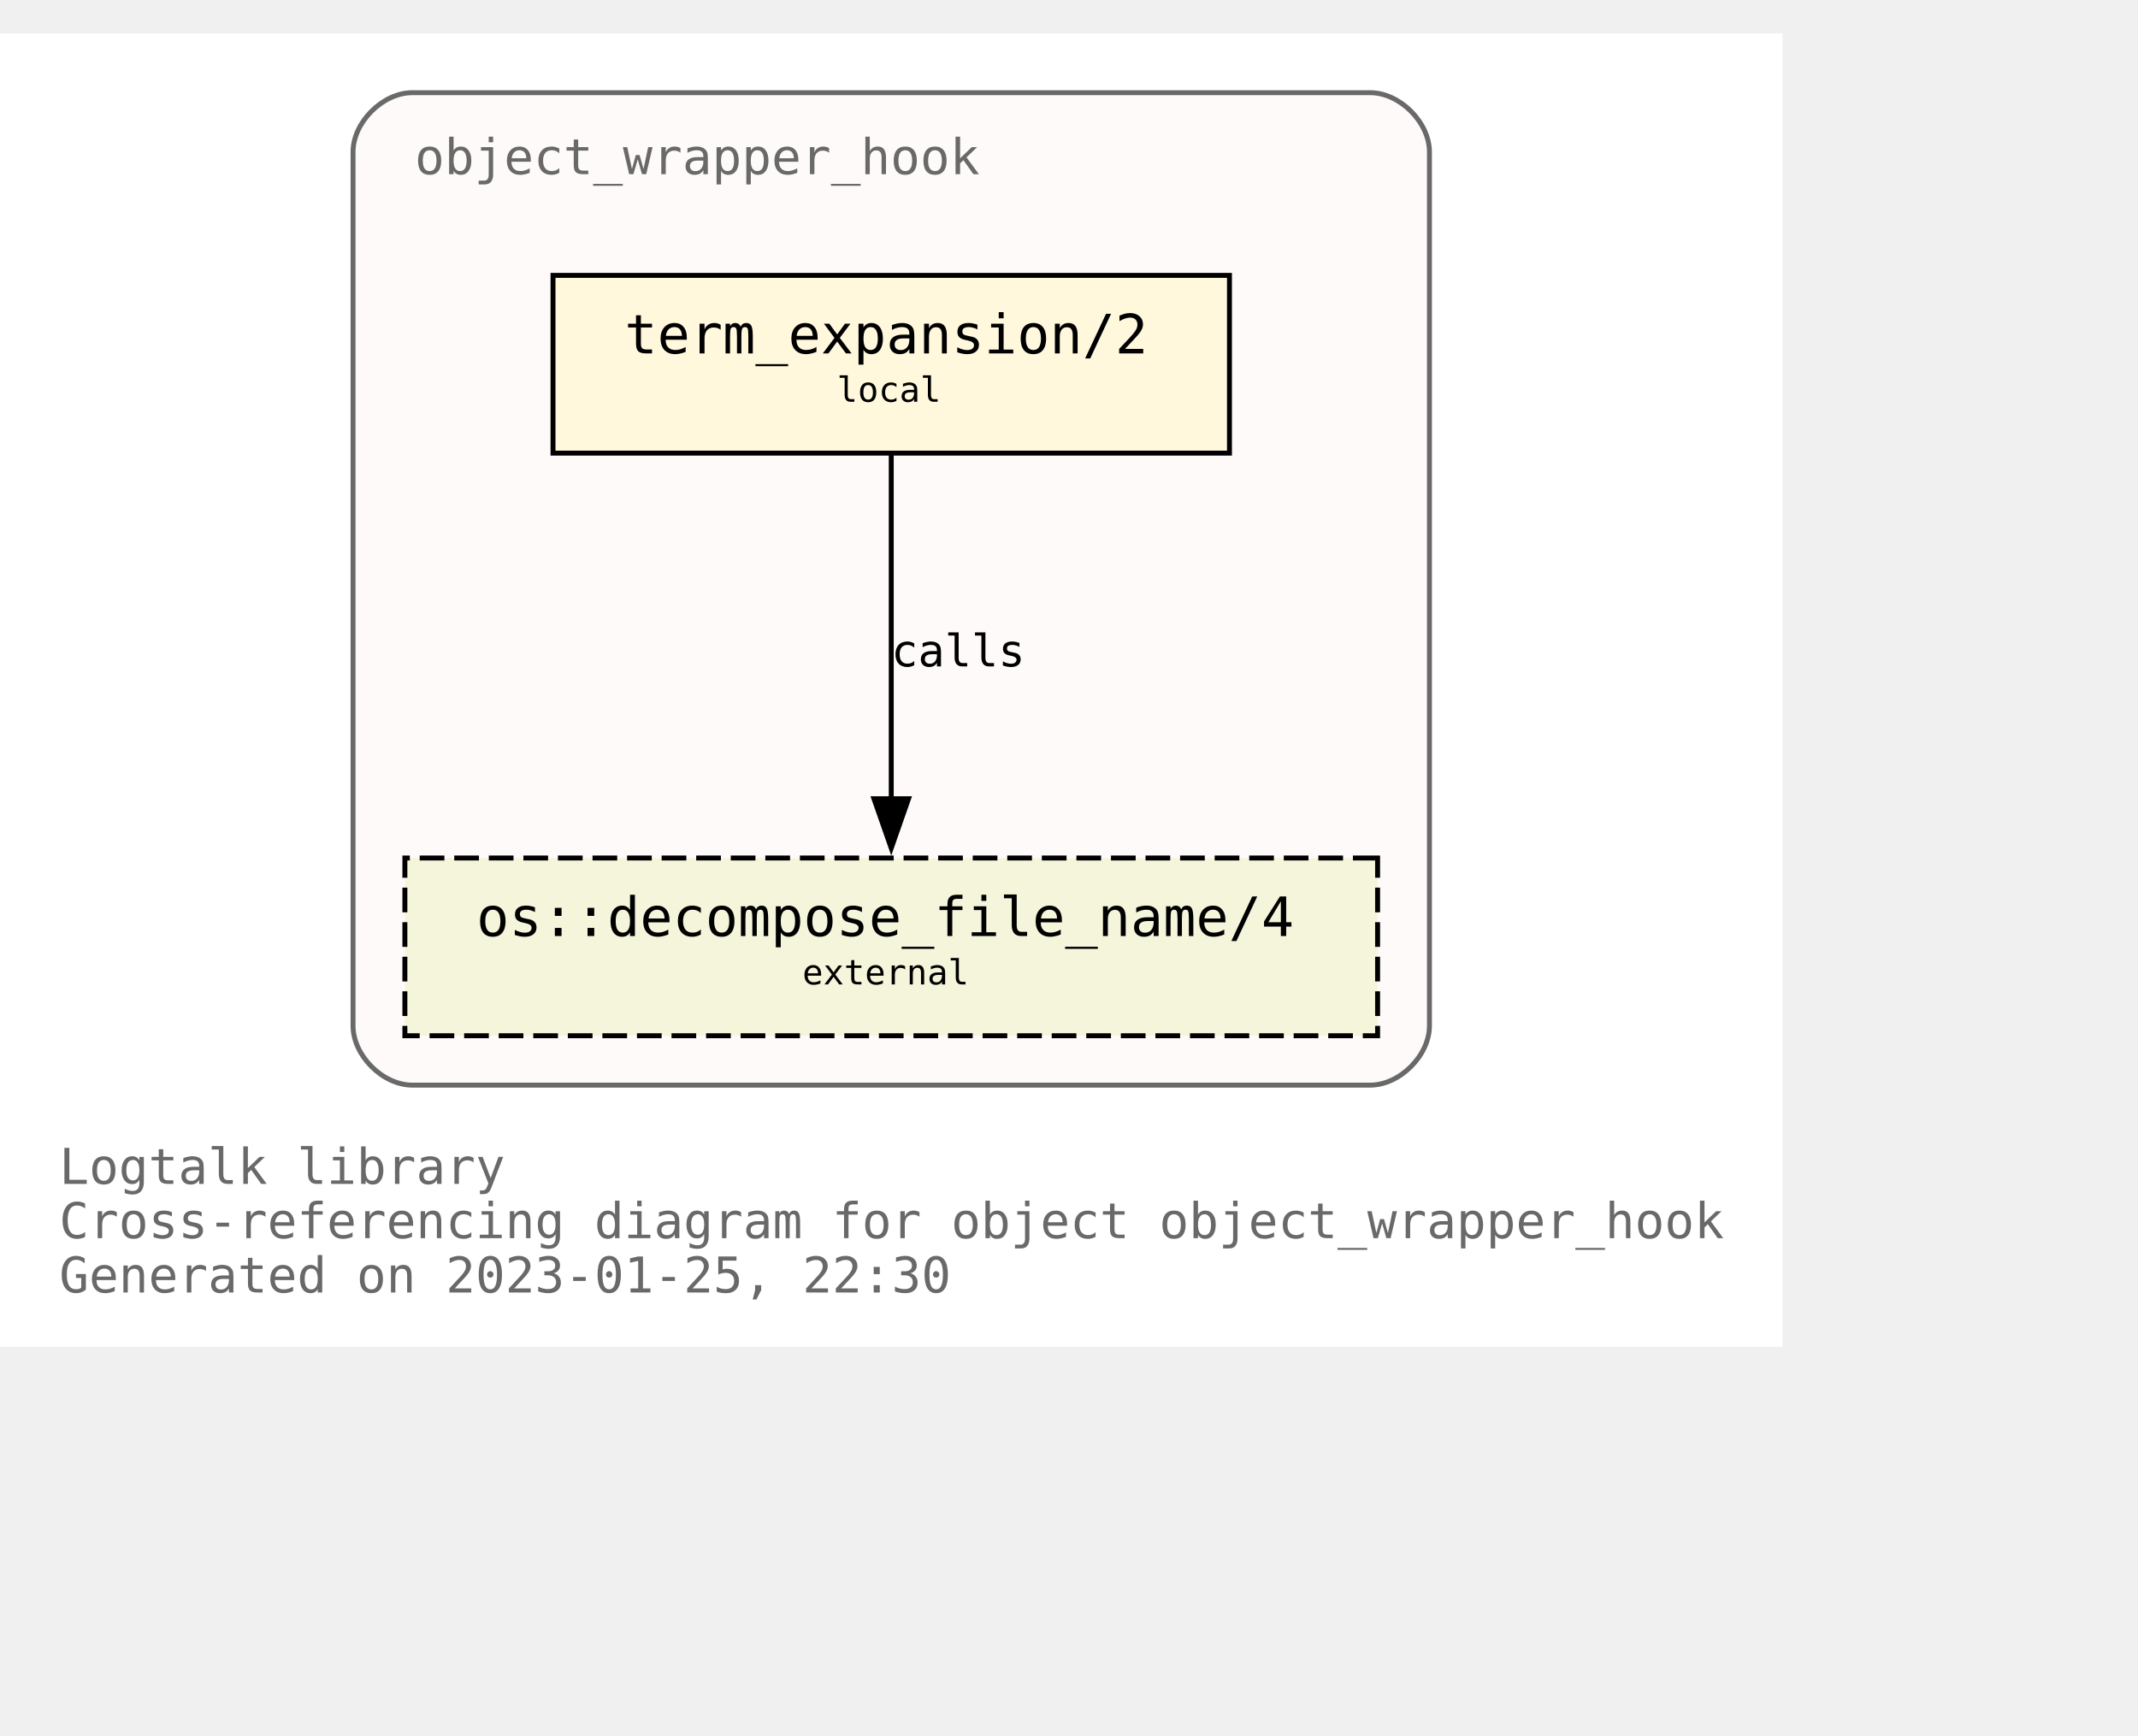
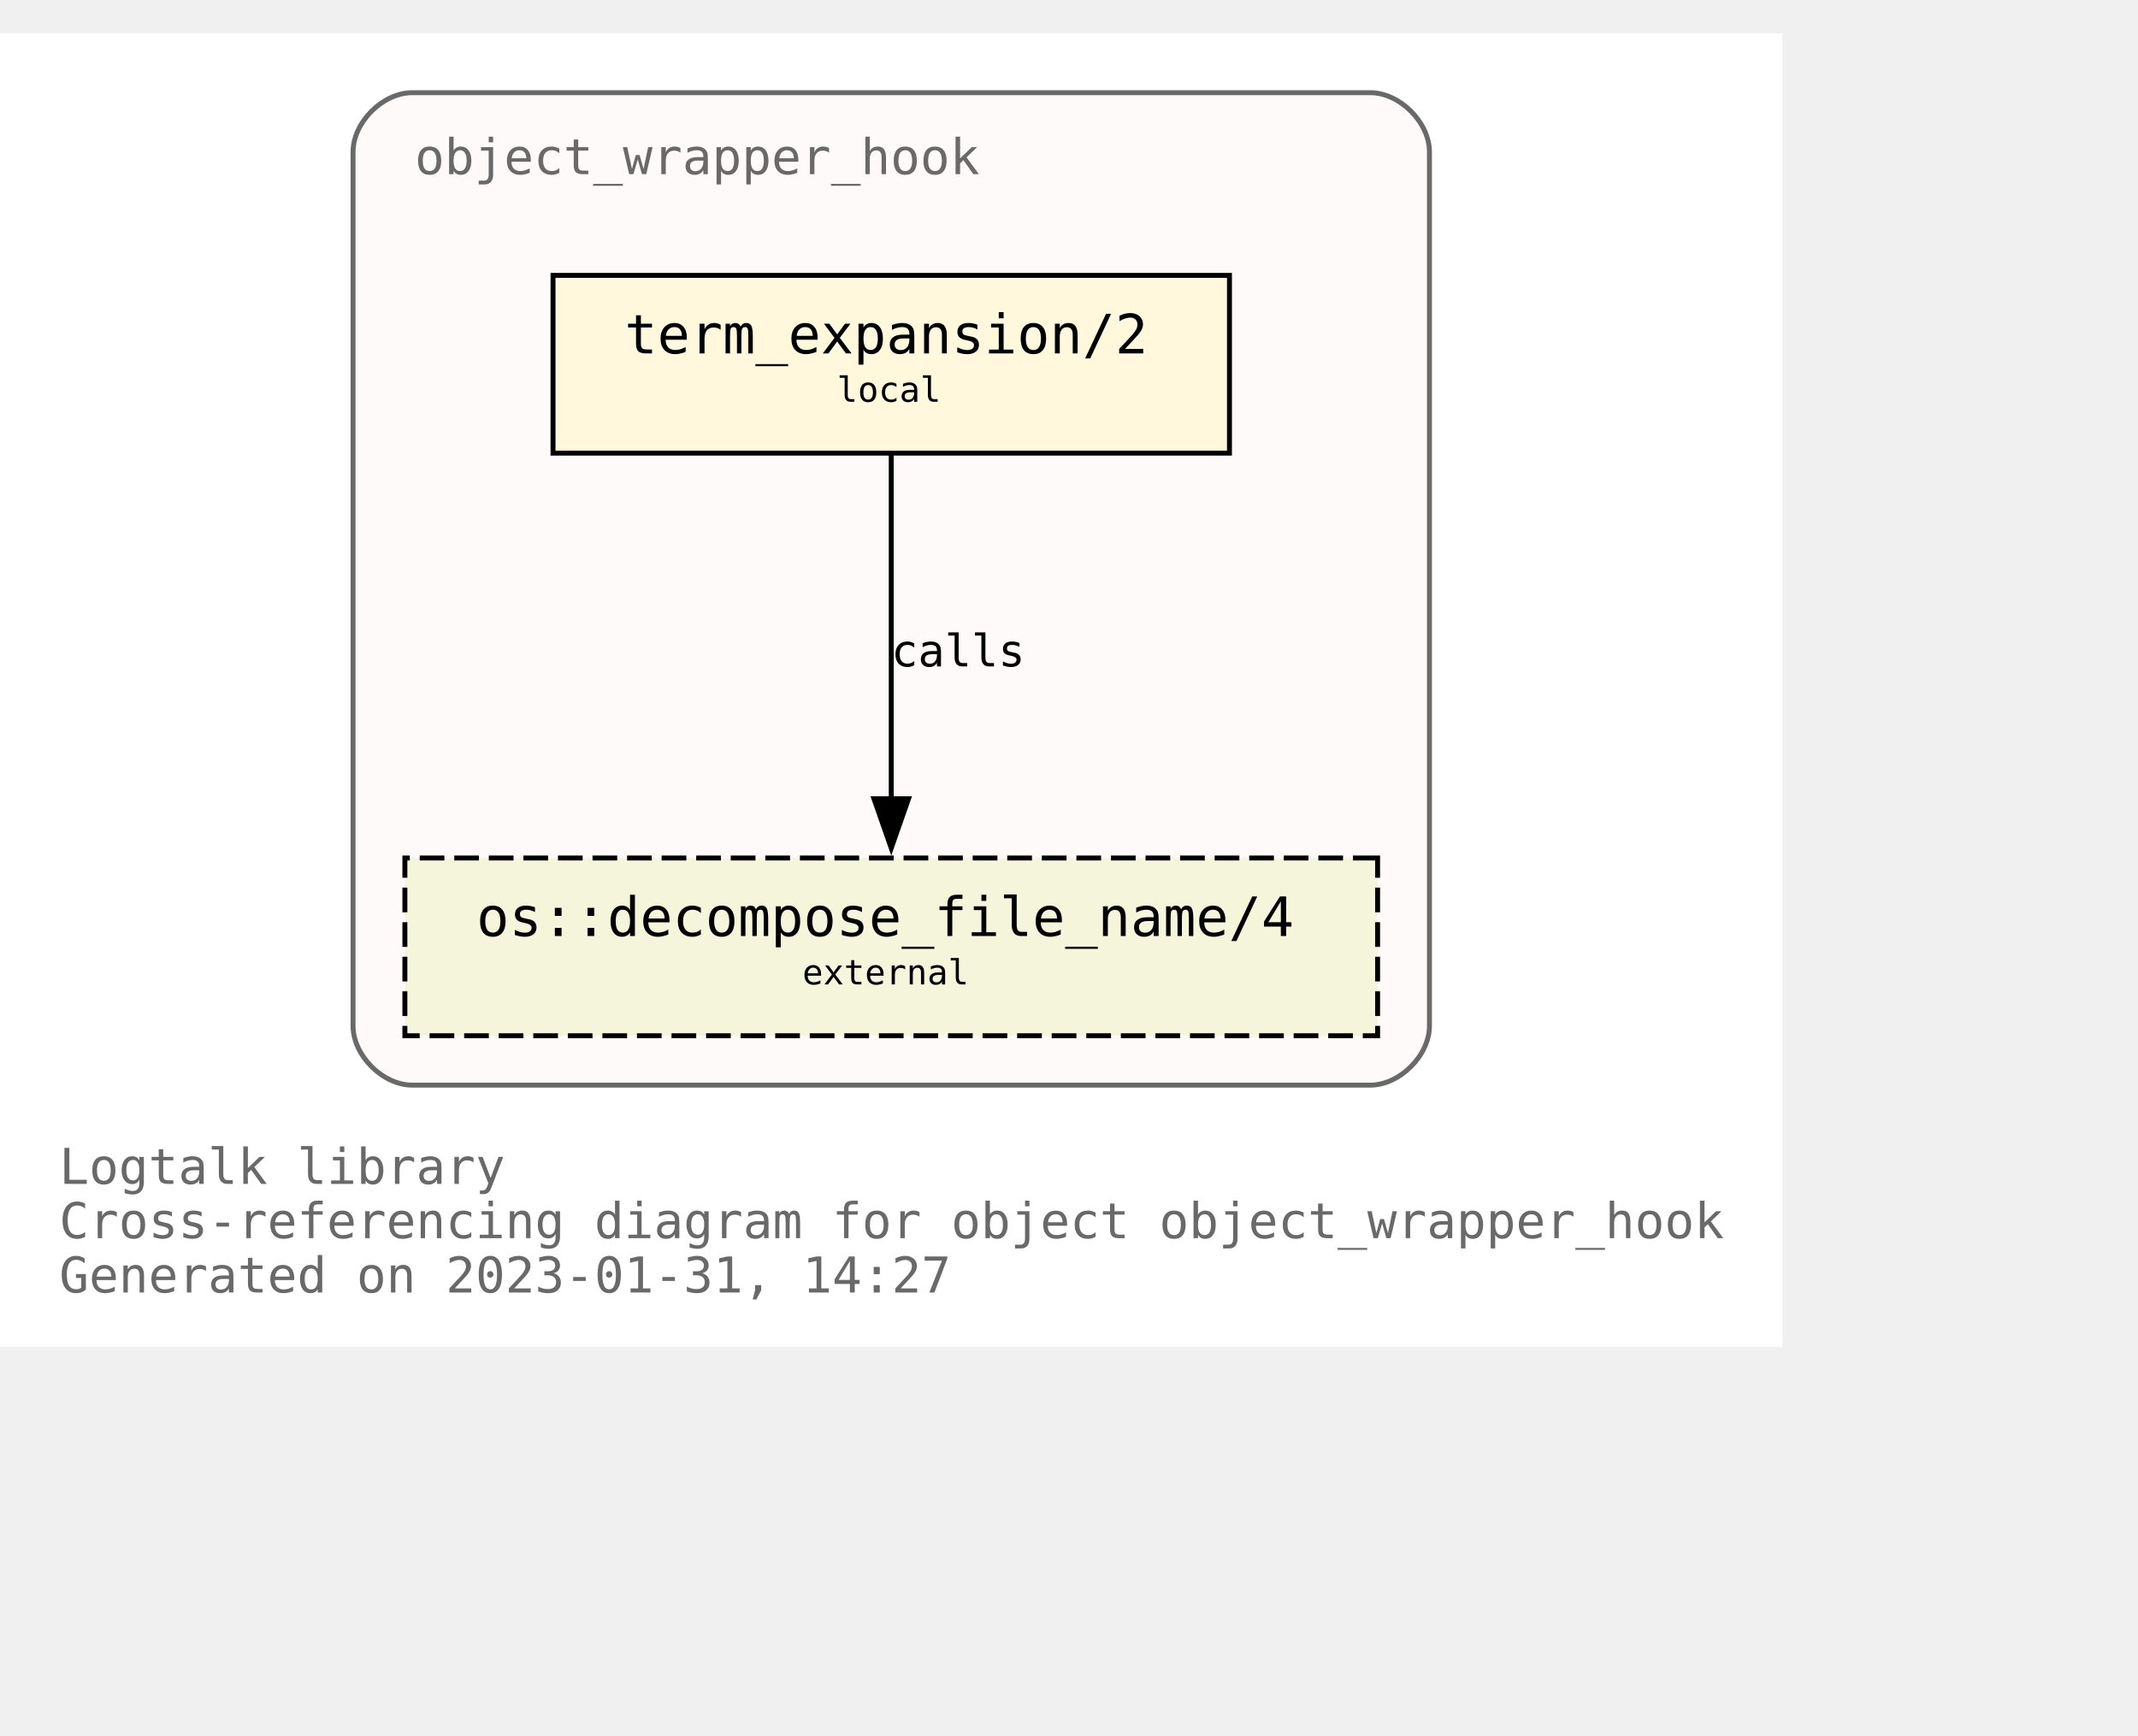
<svg xmlns="http://www.w3.org/2000/svg" xmlns:xlink="http://www.w3.org/1999/xlink" width="505pt" height="410pt" viewBox="72.00 72.00 433.00 338.00">
  <g id="graph0" class="graph" transform="scale(1 1) rotate(0) translate(76 334)">
    <polygon fill="white" stroke="none" points="-4,4 -4,-262 357,-262 357,4 -4,4" />
    <text text-anchor="start" x="8" y="-29" font-family="Monospace" font-size="10.00" fill="dimgray">Logtalk library</text>
    <text text-anchor="start" x="8" y="-18" font-family="Monospace" font-size="10.00" fill="dimgray">Cross-referencing diagram for object object_wrapper_hook</text>
-     <text text-anchor="start" x="8" y="-7" font-family="Monospace" font-size="10.00" fill="dimgray">Generated on 2023-01-25, 22:30</text>
+     <text text-anchor="start" x="8" y="-7" font-family="Monospace" font-size="10.00" fill="dimgray">Generated on 2023-01-31, 14:27</text>
    <g id="clust1" class="cluster">
      <g id="a_clust1">
        <a xlink:title="object_wrapper_hook">
          <path fill="snow" stroke="dimgray" d="M79.5,-49C79.5,-49 273.5,-49 273.5,-49 279.5,-49 285.5,-55 285.5,-61 285.5,-61 285.5,-238 285.5,-238 285.5,-244 279.5,-250 273.5,-250 273.5,-250 79.5,-250 79.5,-250 73.5,-250 67.5,-244 67.5,-238 67.5,-238 67.5,-61 67.5,-61 67.5,-55 73.5,-49 79.5,-49" />
          <g id="a_clust1_0">
-             <a xlink:href="https://github.com/LogtalkDotOrg/logtalk3/tree/a2eea008dfbadb987198c7e13fb22cda580d5f0f/library/hook_objects/object_wrapper_hook.lgt" xlink:title="https://github.com/LogtalkDotOrg/logtalk3/tree/a2eea008dfbadb987198c7e13fb22cda580d5f0f/library/hook_objects/object_wrapper_hook.lgt">
+             <a xlink:href="https://github.com/LogtalkDotOrg/logtalk3/tree/ff53d27f28f824f9e9b3402b5657ff2547ff0dce/library/hook_objects/object_wrapper_hook.lgt" xlink:title="https://github.com/LogtalkDotOrg/logtalk3/tree/ff53d27f28f824f9e9b3402b5657ff2547ff0dce/library/hook_objects/object_wrapper_hook.lgt">
              <text text-anchor="start" x="80" y="-233.5" font-family="Monospace" font-size="10.00" fill="dimgray">object_wrapper_hook</text>
            </a>
          </g>
        </a>
      </g>
    </g>
    <g id="node1" class="node">
      <g id="a_node1">
-         <a xlink:href="https://github.com/LogtalkDotOrg/logtalk3/tree/a2eea008dfbadb987198c7e13fb22cda580d5f0f/library/hook_objects/object_wrapper_hook.lgt#L39" xlink:title="https://github.com/LogtalkDotOrg/logtalk3/tree/a2eea008dfbadb987198c7e13fb22cda580d5f0f/library/hook_objects/object_wrapper_hook.lgt#L39">
+         <a xlink:href="https://github.com/LogtalkDotOrg/logtalk3/tree/ff53d27f28f824f9e9b3402b5657ff2547ff0dce/library/hook_objects/object_wrapper_hook.lgt#L39" xlink:title="https://github.com/LogtalkDotOrg/logtalk3/tree/ff53d27f28f824f9e9b3402b5657ff2547ff0dce/library/hook_objects/object_wrapper_hook.lgt#L39">
          <polygon fill="cornsilk" stroke="black" points="245,-213 108,-213 108,-177 245,-177 245,-213" />
          <text text-anchor="start" x="116.5" y="-197.8" font-family="Monospace" font-size="9.00"> </text>
          <text text-anchor="start" x="122.5" y="-197.2" font-family="Monospace" font-size="11.00">term_expansion/2</text>
          <text text-anchor="start" x="231.5" y="-197.8" font-family="Monospace" font-size="9.00"> </text>
          <text text-anchor="start" x="116.5" y="-186.8" font-family="Monospace" font-size="9.00"> </text>
          <text text-anchor="start" x="165.5" y="-187.4" font-family="Monospace" font-size="7.00">local</text>
          <text text-anchor="start" x="231.5" y="-186.8" font-family="Monospace" font-size="9.00"> </text>
        </a>
      </g>
    </g>
    <g id="node2" class="node">
      <g id="a_node2">
        <a xlink:href="https://logtalk.org/library/osp_0.html#decompose_file_name/4" xlink:title="https://logtalk.org/library/osp_0.html#decompose_file_name/4">
          <polygon fill="beige" stroke="black" stroke-dasharray="5,2" points="275,-95 78,-95 78,-59 275,-59 275,-95" />
          <text text-anchor="start" x="86.5" y="-79.8" font-family="Monospace" font-size="9.00"> </text>
          <text text-anchor="start" x="92.5" y="-79.2" font-family="Monospace" font-size="11.00">os::decompose_file_name/4</text>
          <text text-anchor="start" x="261.5" y="-79.8" font-family="Monospace" font-size="9.00"> </text>
          <text text-anchor="start" x="86.5" y="-68.8" font-family="Monospace" font-size="9.00"> </text>
          <text text-anchor="start" x="158.5" y="-69.4" font-family="Monospace" font-size="7.00">external</text>
          <text text-anchor="start" x="261.5" y="-68.8" font-family="Monospace" font-size="9.00"> </text>
        </a>
      </g>
    </g>
    <g id="edge1" class="edge">
      <g id="a_edge1">
-         <a xlink:href="https://github.com/LogtalkDotOrg/logtalk3/tree/a2eea008dfbadb987198c7e13fb22cda580d5f0f/library/hook_objects/object_wrapper_hook.lgt#L39" xlink:title="calls">
+         <a xlink:href="https://github.com/LogtalkDotOrg/logtalk3/tree/ff53d27f28f824f9e9b3402b5657ff2547ff0dce/library/hook_objects/object_wrapper_hook.lgt#L39" xlink:title="calls">
          <path fill="none" stroke="black" d="M176.5,-176.63C176.5,-158.18 176.5,-128.7 176.5,-106.77" />
          <polygon fill="black" stroke="black" points="180,-107 176.5,-97 173,-107 180,-107" />
        </a>
      </g>
      <g id="a_edge1-label">
-         <a xlink:href="https://github.com/LogtalkDotOrg/logtalk3/tree/a2eea008dfbadb987198c7e13fb22cda580d5f0f/library/hook_objects/object_wrapper_hook.lgt#L39" xlink:title="https://github.com/LogtalkDotOrg/logtalk3/tree/a2eea008dfbadb987198c7e13fb22cda580d5f0f/library/hook_objects/object_wrapper_hook.lgt#L39">
+         <a xlink:href="https://github.com/LogtalkDotOrg/logtalk3/tree/ff53d27f28f824f9e9b3402b5657ff2547ff0dce/library/hook_objects/object_wrapper_hook.lgt#L39" xlink:title="https://github.com/LogtalkDotOrg/logtalk3/tree/ff53d27f28f824f9e9b3402b5657ff2547ff0dce/library/hook_objects/object_wrapper_hook.lgt#L39">
          <text text-anchor="start" x="176.5" y="-133.8" font-family="Monospace" font-size="9.00">calls</text>
        </a>
      </g>
    </g>
  </g>
</svg>
